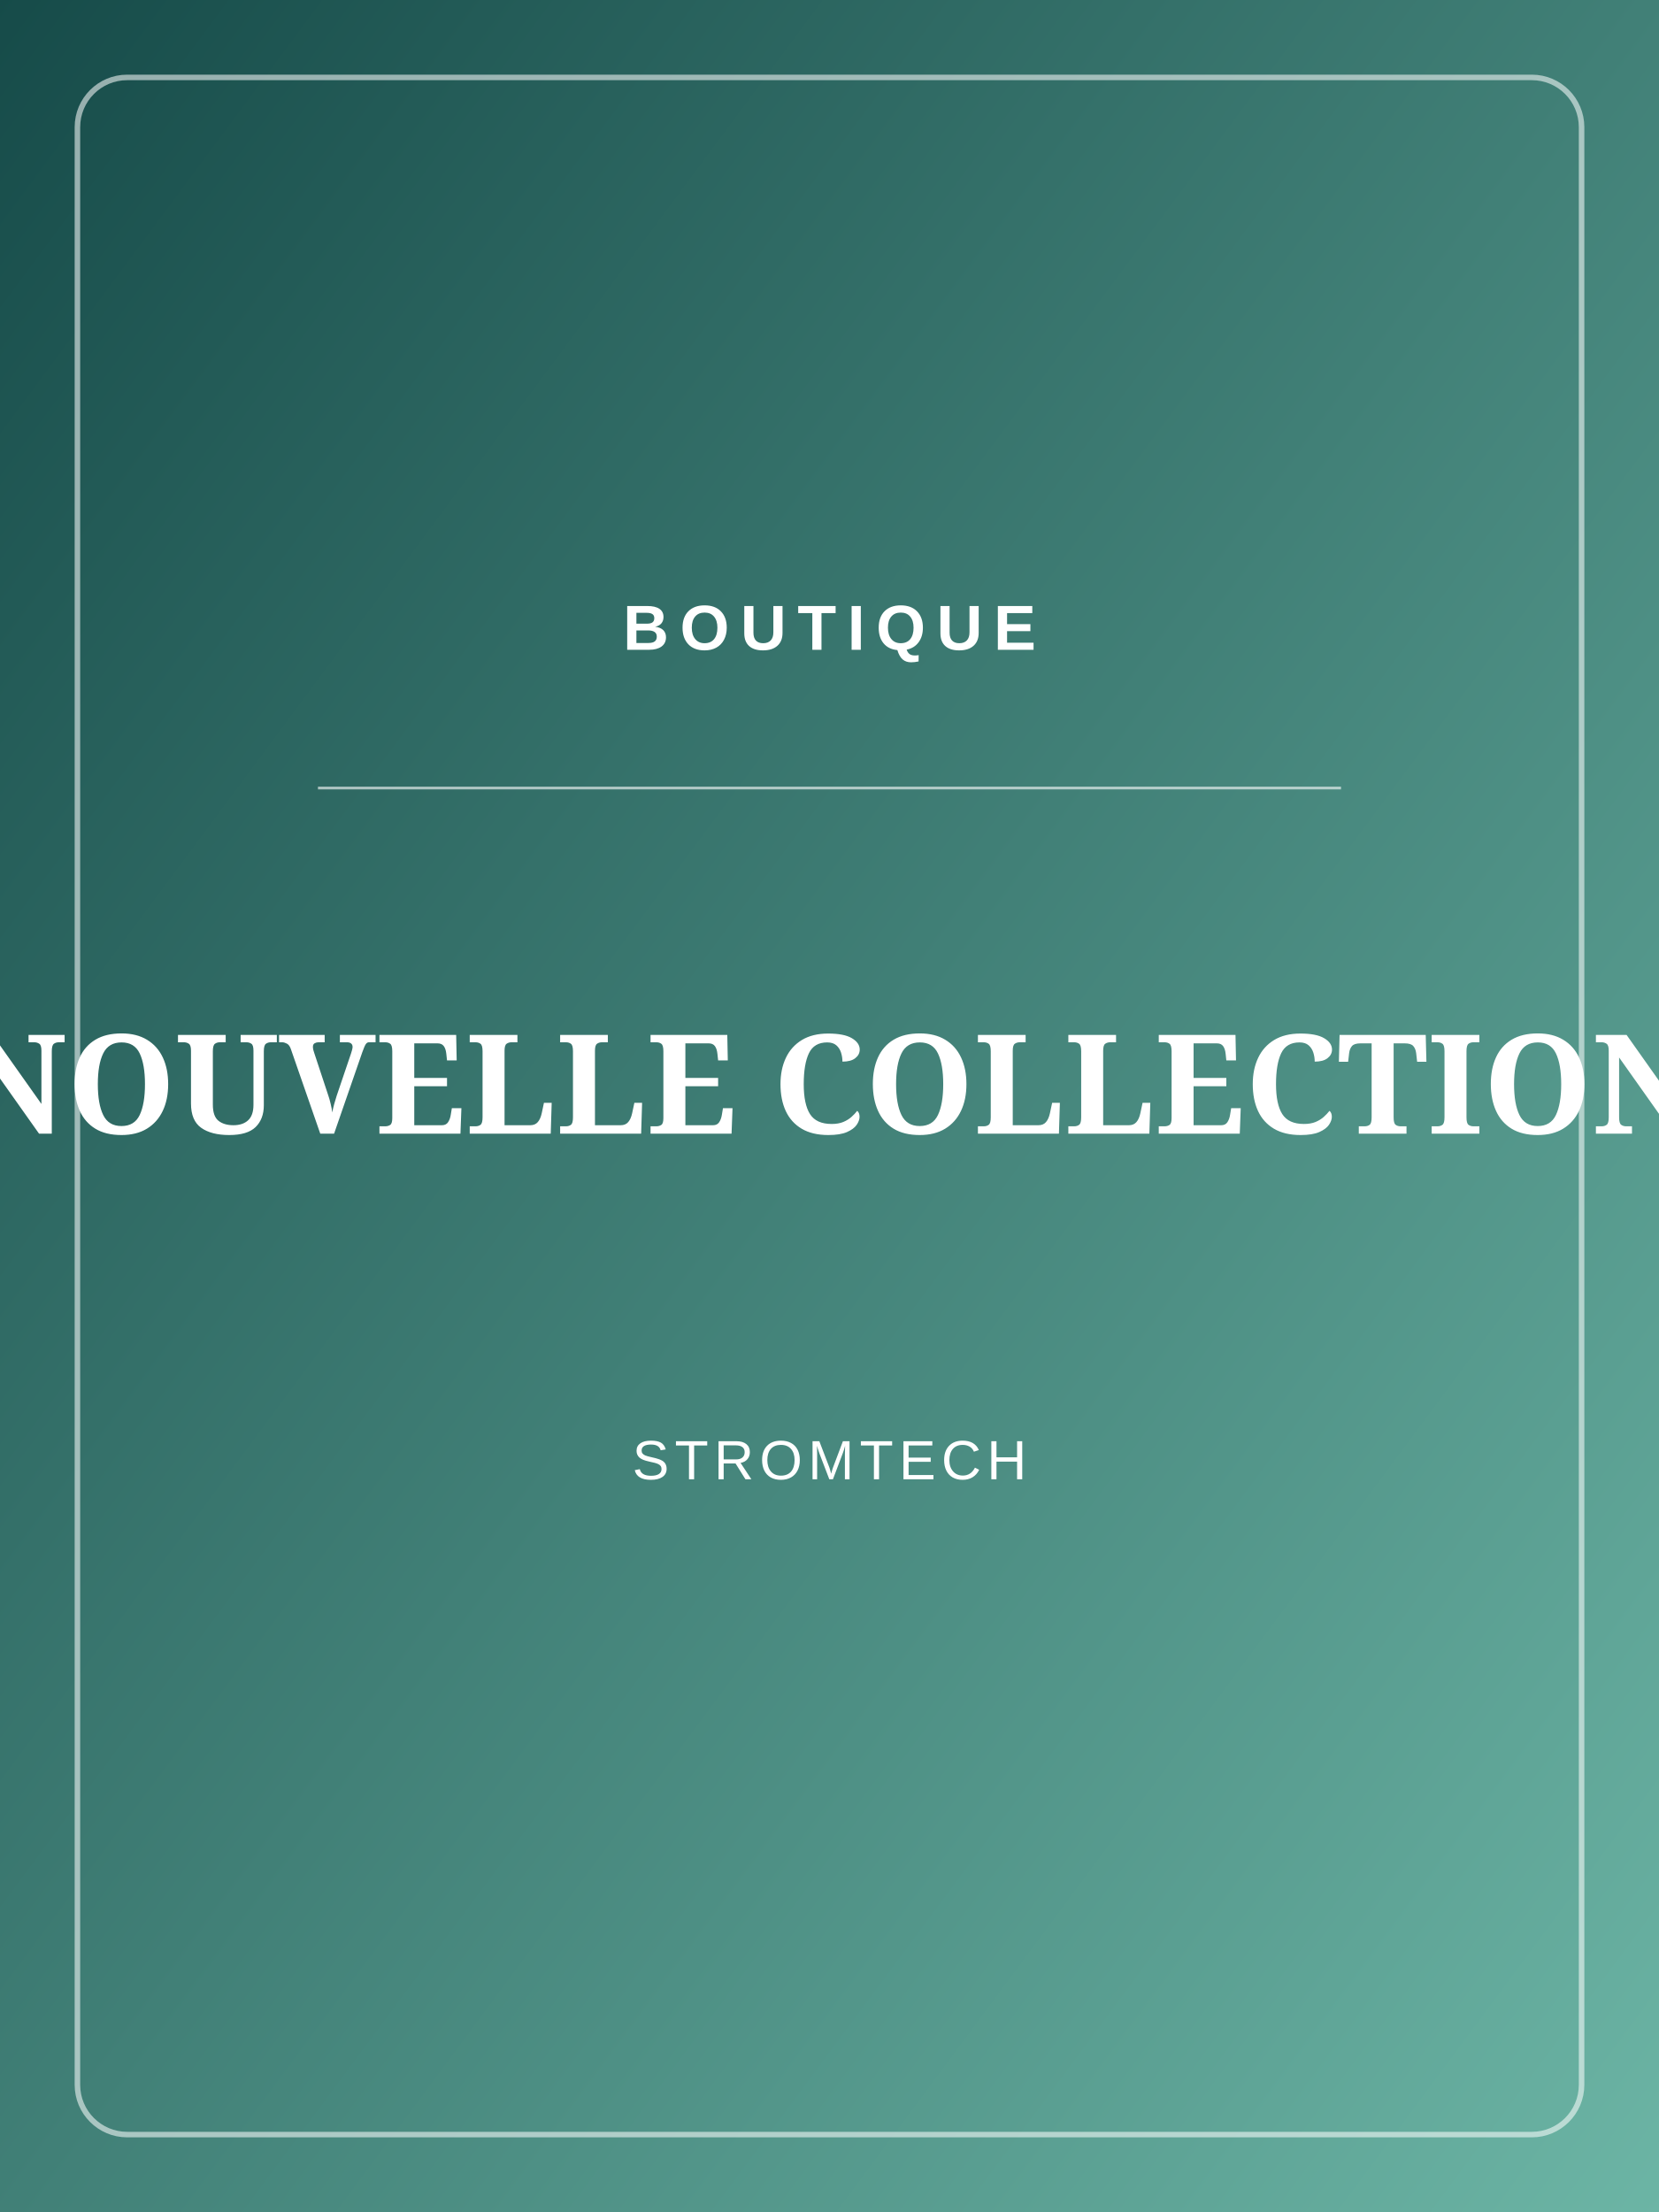
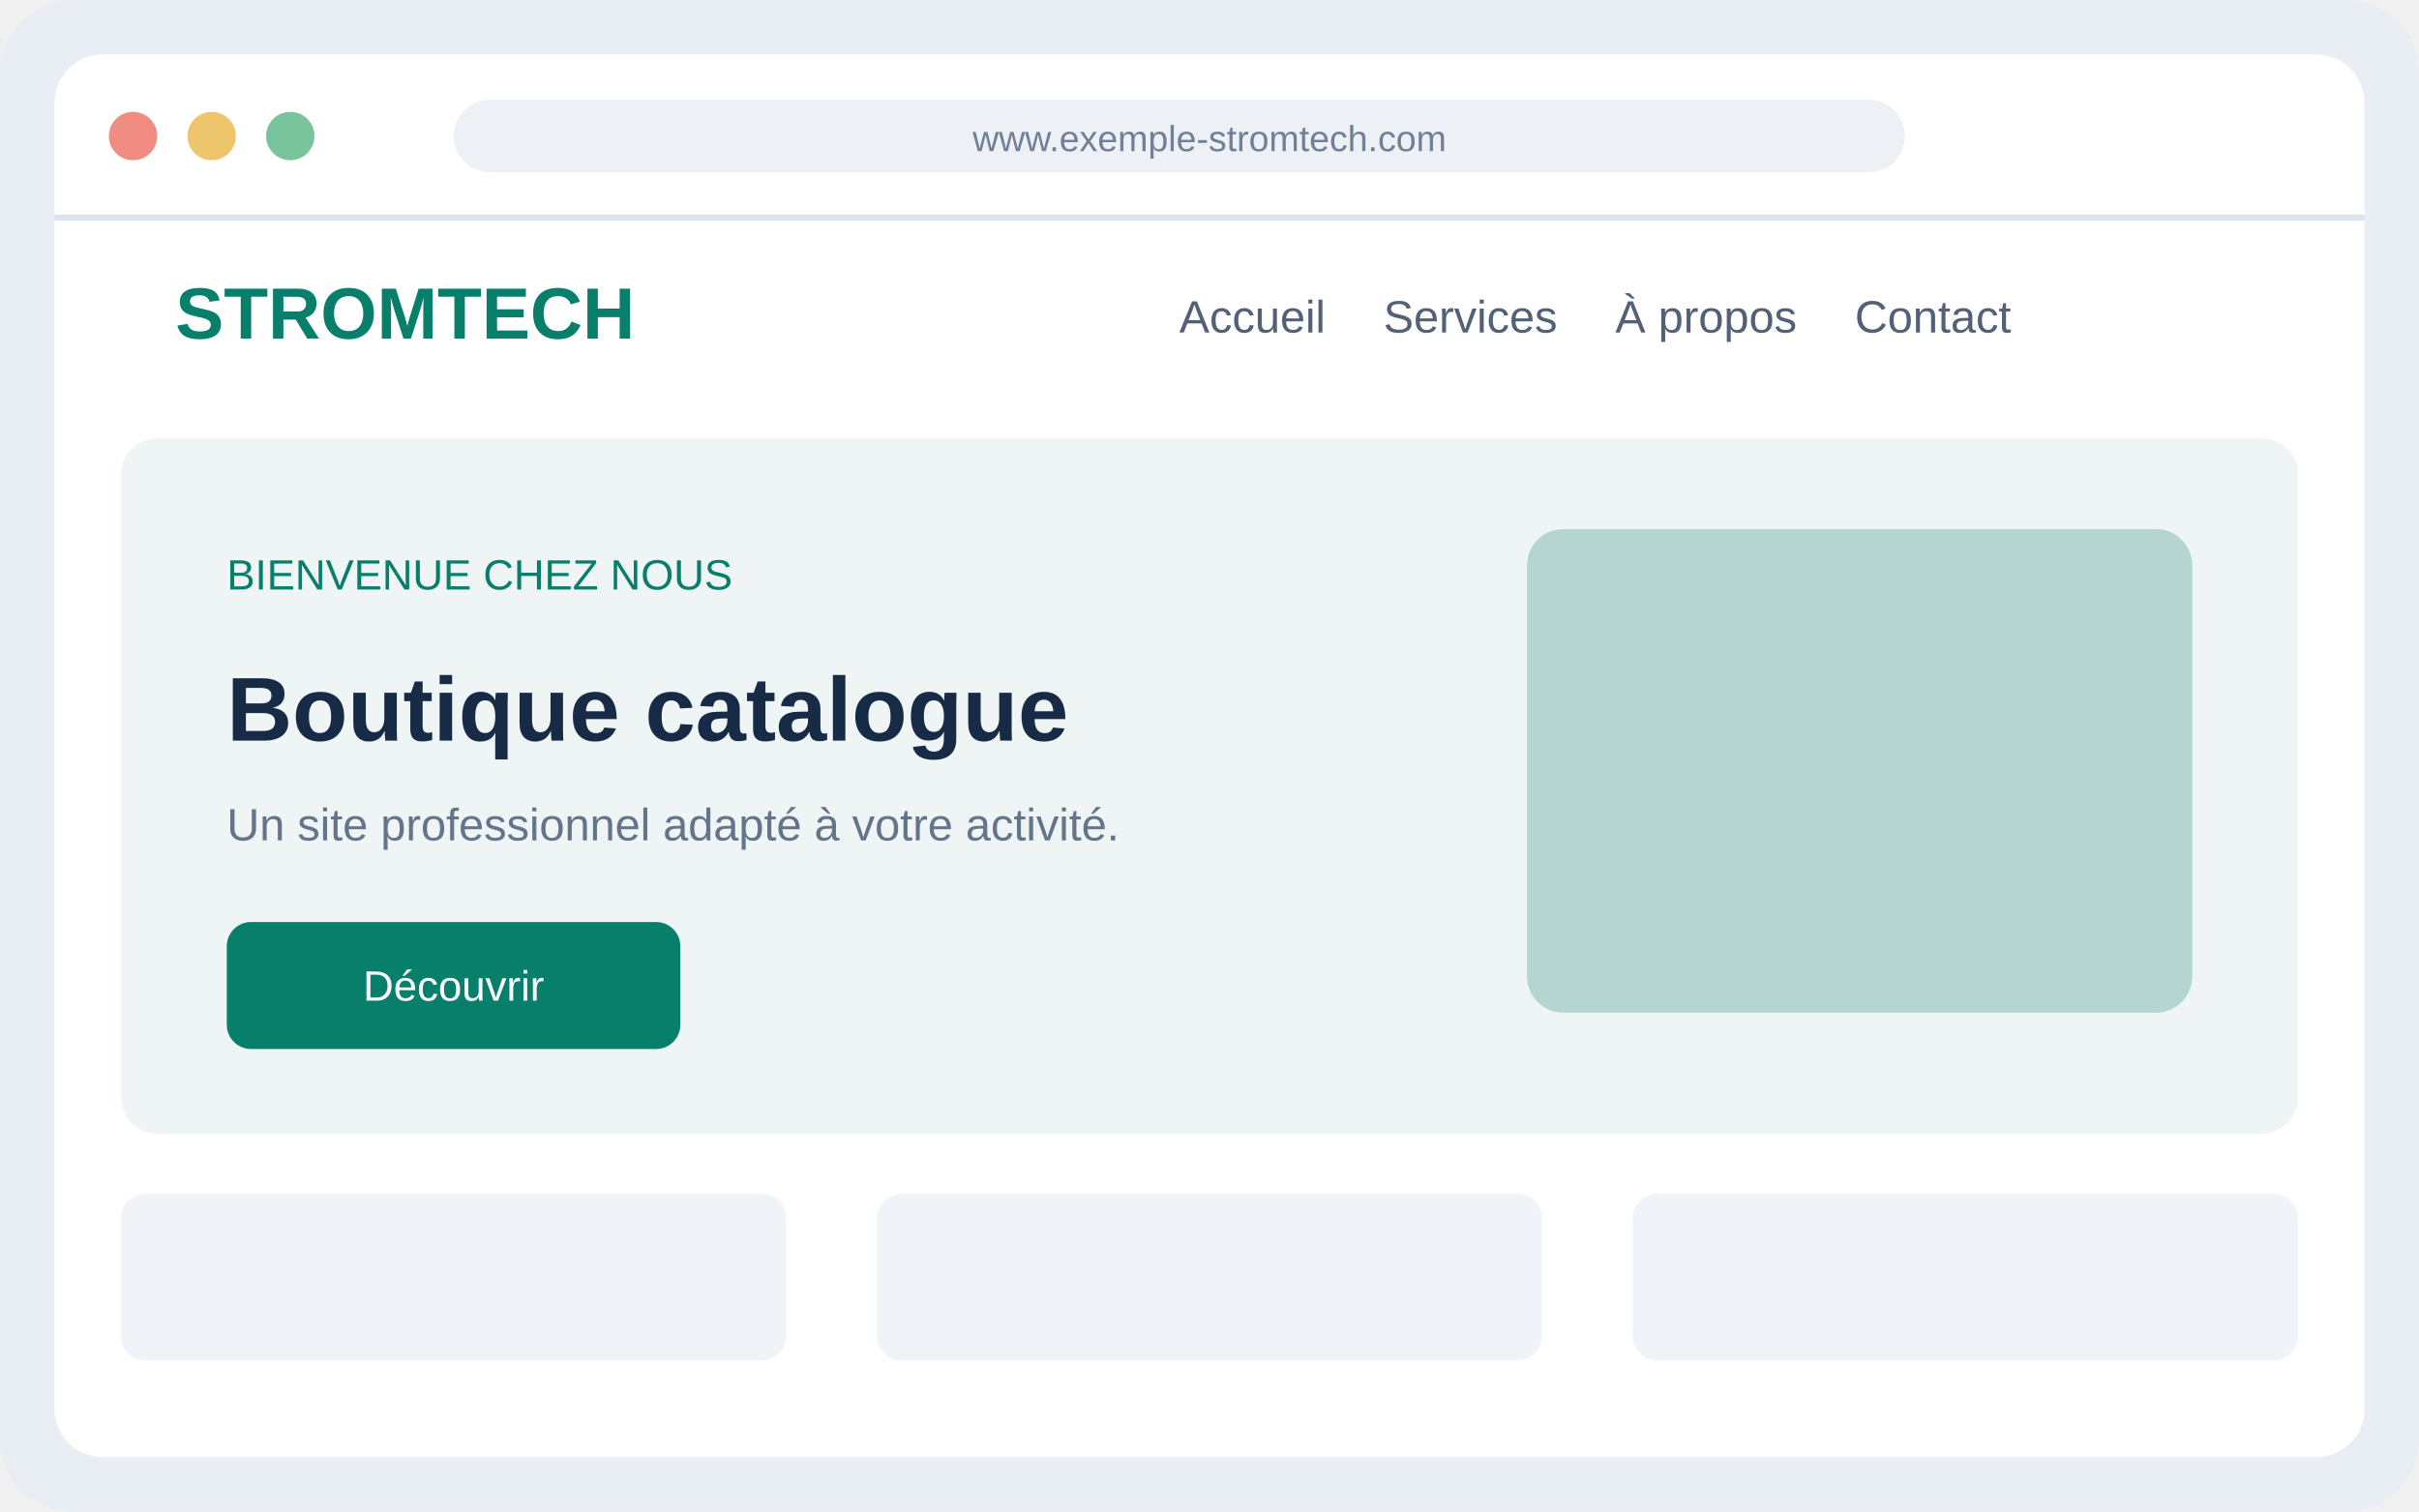
- <svg xmlns="http://www.w3.org/2000/svg" width="600" height="800" viewBox="0 0 600 800">
-   <defs>
-     <linearGradient id="g" x1="0" y1="0" x2="1" y2="1">
-       <stop stop-color="#164b49" />
-       <stop offset="1" stop-color="#6cb5a5" />
-     </linearGradient>
-   </defs>
-   <rect width="600" height="800" fill="url(#g)" />
-   <rect x="28" y="28" width="544" height="744" rx="18" fill="none" stroke="#fff" stroke-opacity=".55" stroke-width="2" />
-   <text x="300" y="235" text-anchor="middle" fill="#fff" font-family="Arial,sans-serif" font-size="23" font-weight="700" letter-spacing="4">BOUTIQUE</text>
-   <path d="M115 285H485" stroke="#fff" stroke-opacity=".6" />
-   <text x="300" y="410" text-anchor="middle" fill="#fff" font-family="Georgia,serif" font-size="50" font-weight="700">NOUVELLE COLLECTION</text>
-   <text x="300" y="535" text-anchor="middle" fill="#fff" font-family="Arial,sans-serif" font-size="20" letter-spacing="2">STROMTECH</text>
+ <svg xmlns="http://www.w3.org/2000/svg" width="800" height="500" viewBox="0 0 800 500">
+   <rect width="800" height="500" rx="24" fill="#e9eef5" />
+   <rect x="18" y="18" width="764" height="464" rx="16" fill="#fff" />
+   <path d="M18 72H782" stroke="#dbe3ed" stroke-width="2" />
+   <circle cx="44" cy="45" r="8" fill="#f18c83" />
+   <circle cx="70" cy="45" r="8" fill="#edc56d" />
+   <circle cx="96" cy="45" r="8" fill="#79c49c" />
+   <rect x="150" y="33" width="480" height="24" rx="12" fill="#edf1f6" />
+   <text x="400" y="50" text-anchor="middle" font-family="Arial" font-size="12" fill="#718096">www.exemple-stromtech.com</text>
+   <text x="58" y="112" font-family="Arial" font-size="24" font-weight="bold" fill="#087f6b">STROMTECH</text>
+   <text x="390" y="110" font-family="Arial" font-size="15" fill="#536176">Accueil　 Services　 À propos　 Contact</text>
+   <rect x="40" y="145" width="720" height="230" rx="12" fill="#eef5f4" />
+   <text x="75" y="195" font-family="Arial" font-size="14" fill="#087f6b">BIENVENUE CHEZ NOUS</text>
+   <text x="75" y="245" font-family="Arial" font-size="30" font-weight="bold" fill="#172b46">Boutique catalogue</text>
+   <text x="75" y="278" font-family="Arial" font-size="15" fill="#64748b">Un site professionnel adapté à votre activité.</text>
+   <rect x="75" y="305" width="150" height="42" rx="8" fill="#087f6b" />
+   <text x="150" y="331" text-anchor="middle" font-family="Arial" font-size="14" fill="#fff">Découvrir</text>
+   <rect x="505" y="175" width="220" height="160" rx="12" fill="#b5d6d0" />
+   <rect x="40" y="395" width="220" height="55" rx="8" fill="#f0f3f8" />
+   <rect x="290" y="395" width="220" height="55" rx="8" fill="#f0f3f8" />
+   <rect x="540" y="395" width="220" height="55" rx="8" fill="#f0f3f8" />
</svg>
